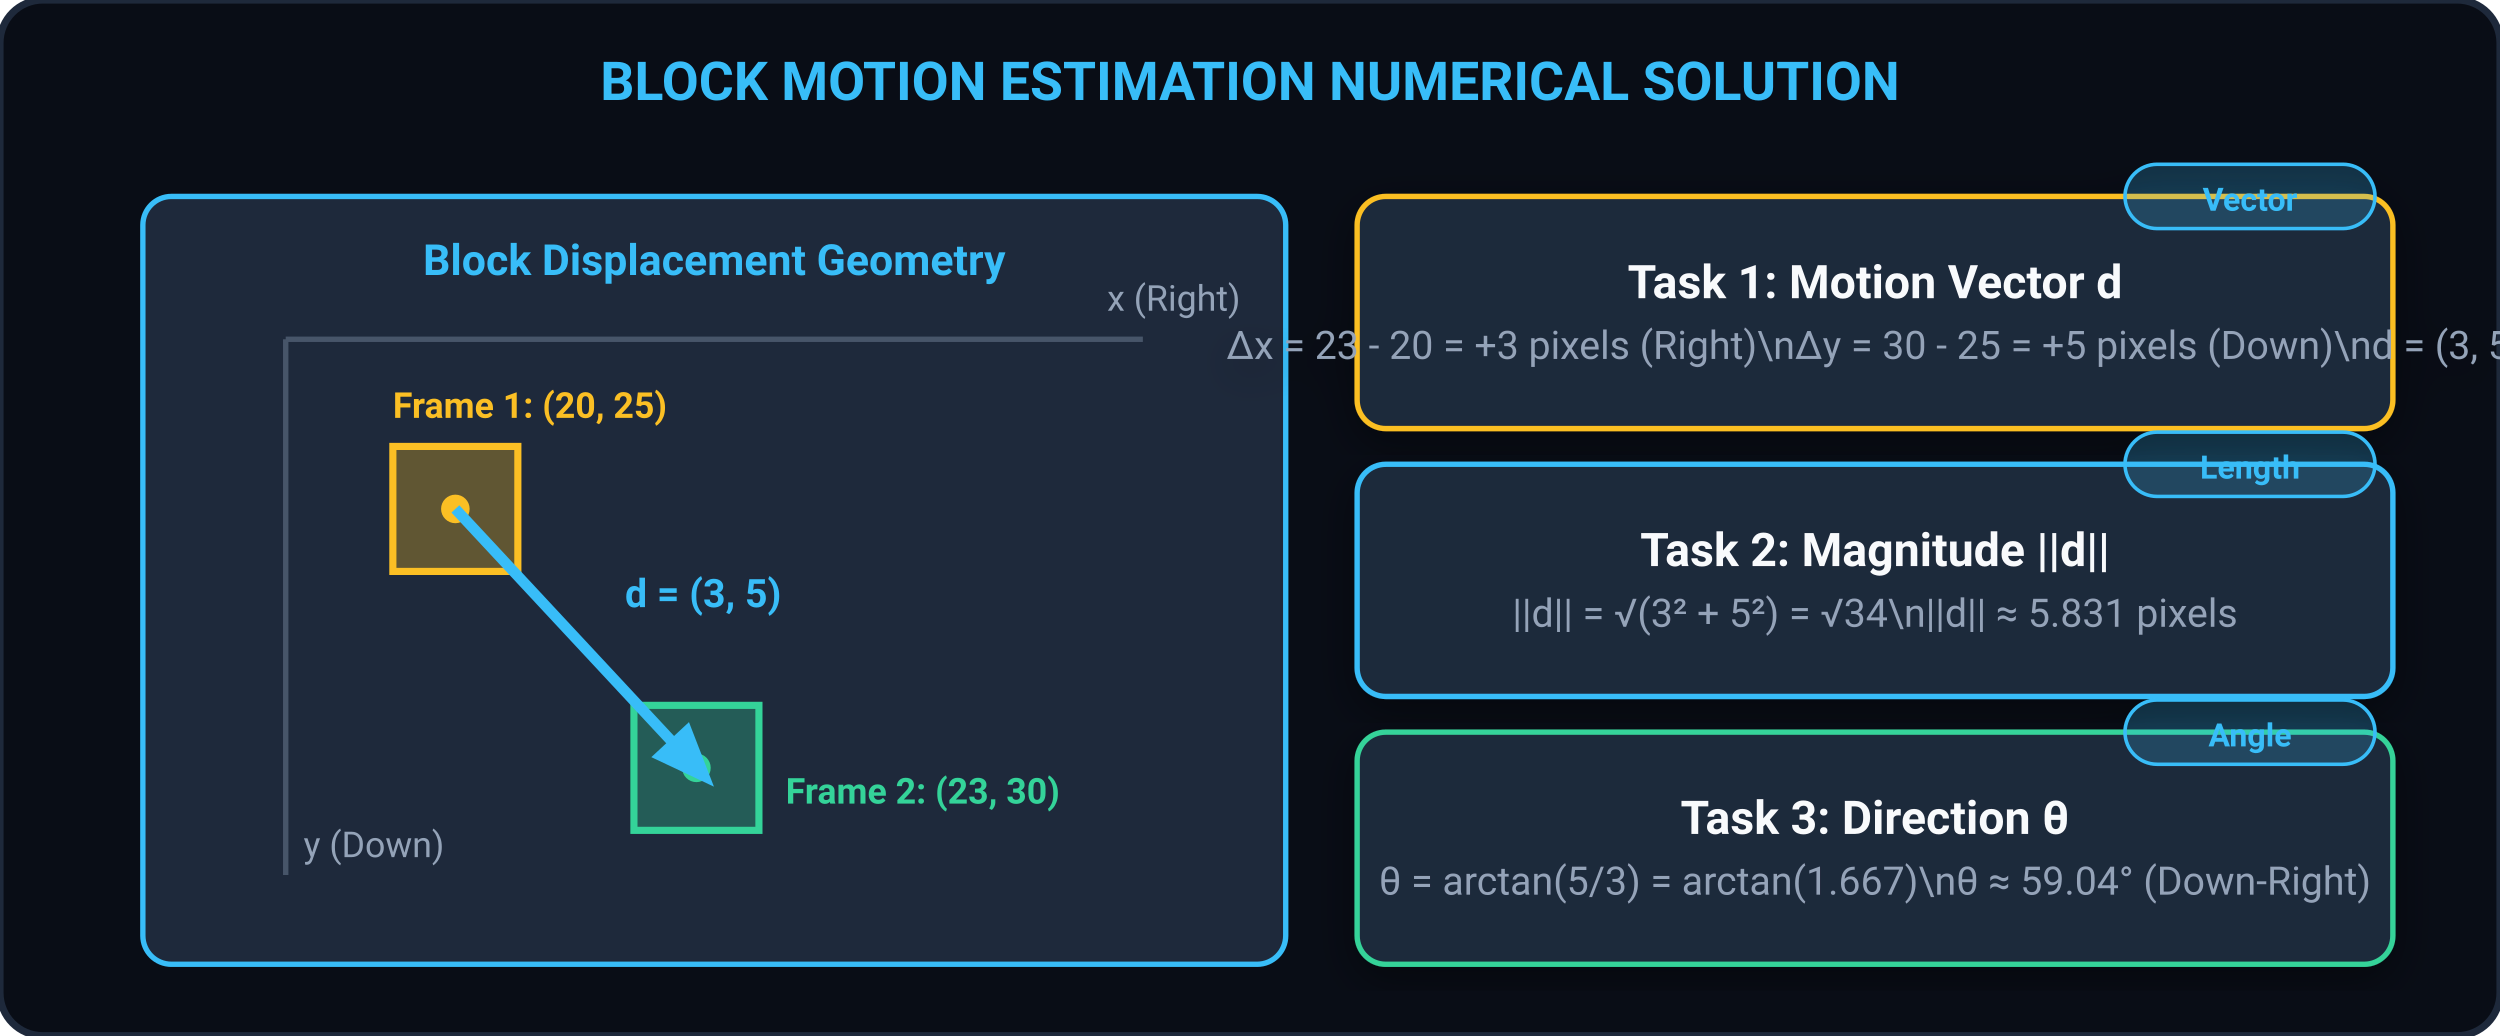
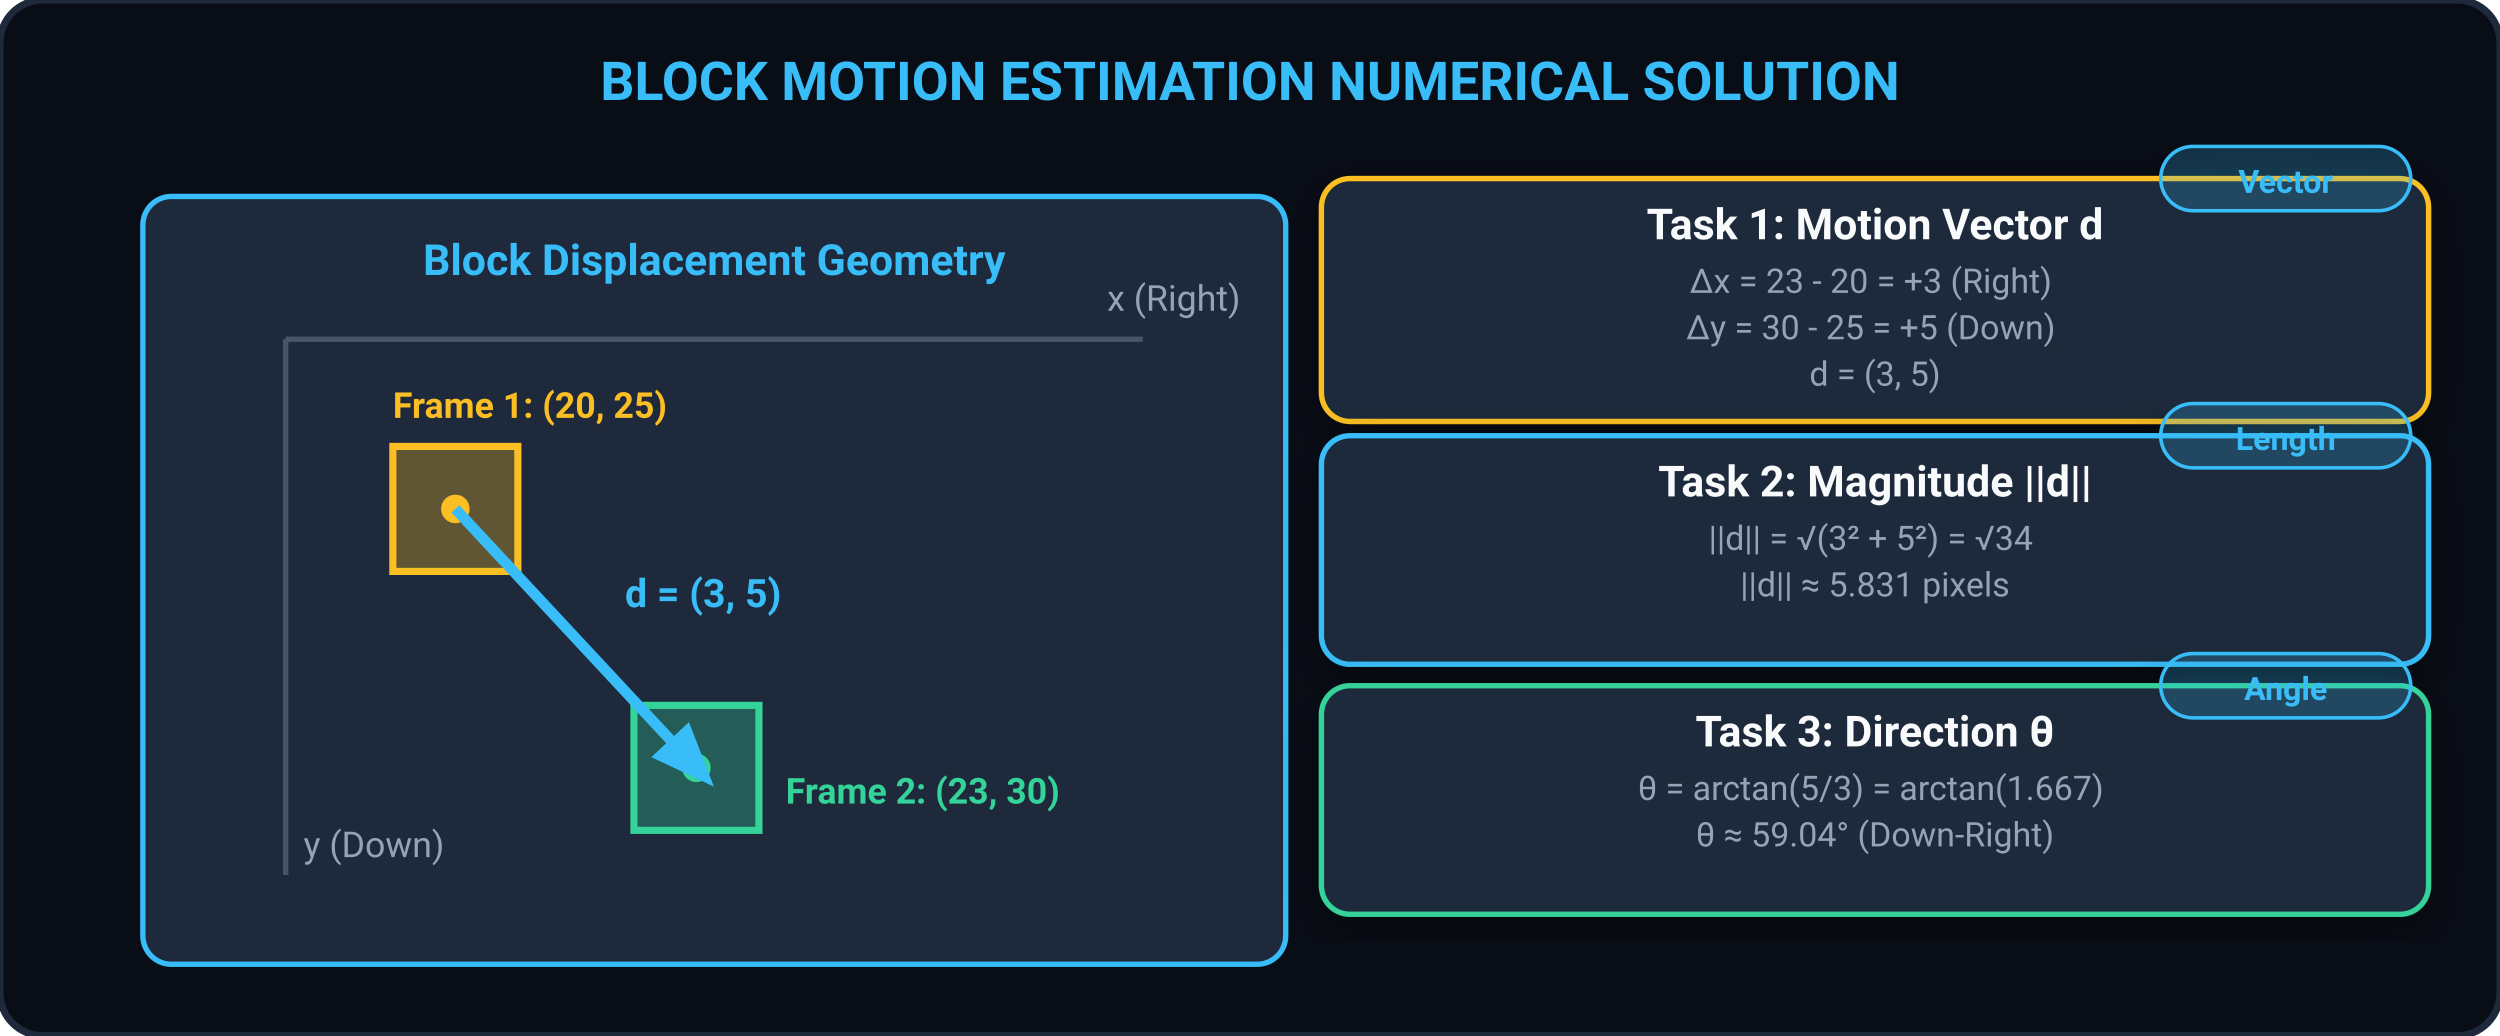
<svg xmlns="http://www.w3.org/2000/svg" viewBox="0 0 700 290" width="100%" height="290" style="max-width: 700px; height: auto; display: block; margin: 0 auto; font-family: -apple-system, BlinkMacSystemFont, 'Segoe UI', Roboto, Helvetica, Arial, sans-serif;">
  <defs>
    <linearGradient id="gradCard" x1="0%" y1="0%" x2="100%" y2="100%">
      <stop offset="0%" stop-color="#1e293b" />
      <stop offset="100%" stop-color="#0f172a" />
    </linearGradient>
    <linearGradient id="gradCyan" x1="0%" y1="0%" x2="100%" y2="100%">
      <stop offset="0%" stop-color="#38bdf8" />
      <stop offset="100%" stop-color="#0284c7" />
    </linearGradient>
    <linearGradient id="gradEmerald" x1="0%" y1="0%" x2="100%" y2="100%">
      <stop offset="0%" stop-color="#34d399" />
      <stop offset="100%" stop-color="#059669" />
    </linearGradient>
    <linearGradient id="gradAmber" x1="0%" y1="0%" x2="100%" y2="100%">
      <stop offset="0%" stop-color="#fbbf24" />
      <stop offset="100%" stop-color="#d97706" />
    </linearGradient>
    <linearGradient id="gradPurple" x1="0%" y1="0%" x2="100%" y2="100%">
      <stop offset="0%" stop-color="#c084fc" />
      <stop offset="100%" stop-color="#9333ea" />
    </linearGradient>
    <linearGradient id="gradRose" x1="0%" y1="0%" x2="100%" y2="100%">
      <stop offset="0%" stop-color="#fb7185" />
      <stop offset="100%" stop-color="#e11d48" />
    </linearGradient>
    <filter id="shadow" x="-5%" y="-5%" width="110%" height="115%">
      <feDropShadow dx="0" dy="4" stdDeviation="6" flood-color="#000000" flood-opacity="0.4" />
    </filter>
    <marker id="arrCyan" viewBox="0 0 10 10" refX="6" refY="5" markerWidth="6" markerHeight="6" orient="auto-start-reverse">
      <path d="M 0 1 L 10 5 L 0 9 z" fill="#38bdf8" />
    </marker>
    <marker id="arrEmerald" viewBox="0 0 10 10" refX="6" refY="5" markerWidth="6" markerHeight="6" orient="auto-start-reverse">
      <path d="M 0 1 L 10 5 L 0 9 z" fill="#34d399" />
    </marker>
    <marker id="arrAmber" viewBox="0 0 10 10" refX="6" refY="5" markerWidth="6" markerHeight="6" orient="auto-start-reverse">
      <path d="M 0 1 L 10 5 L 0 9 z" fill="#fbbf24" />
    </marker>
  </defs>
  <rect width="700" height="290" rx="12" fill="#090d16" stroke="#1e293b" stroke-width="2" />
  <text x="350" y="28" font-size="15" font-weight="bold" fill="#38bdf8" text-anchor="middle">BLOCK MOTION ESTIMATION NUMERICAL SOLUTION</text>
  <g transform="translate(40, 55)">
    <rect width="320" height="215" rx="8" fill="#1e293b" stroke="#38bdf8" stroke-width="1.5" />
    <text x="160" y="22" font-size="12" font-weight="bold" fill="#38bdf8" text-anchor="middle">Block Displacement Geometry</text>
    <line x1="40" y1="40" x2="280" y2="40" stroke="#475569" stroke-width="1.5" />
    <line x1="40" y1="40" x2="40" y2="190" stroke="#475569" stroke-width="1.5" />
    <text x="270" y="32" font-size="10" fill="#94a3b8">x (Right)</text>
    <text x="45" y="185" font-size="10" fill="#94a3b8">y (Down)</text>
    <rect x="70" y="70" width="35" height="35" fill="#fbbf24" fill-opacity="0.3" stroke="#fbbf24" stroke-width="2" />
    <circle cx="87.5" cy="87.5" r="4" fill="#fbbf24" />
    <text x="70" y="62" font-size="10" fill="#fbbf24" font-weight="bold">Frame 1: (20, 25)</text>
    <rect x="137.5" y="142.5" width="35" height="35" fill="#34d399" fill-opacity="0.3" stroke="#34d399" stroke-width="2" />
    <circle cx="155" cy="160" r="4" fill="#34d399" />
    <text x="180" y="170" font-size="10" fill="#34d399" font-weight="bold">Frame 2: (23, 30)</text>
    <line x1="87.5" y1="87.5" x2="155" y2="160" stroke="#38bdf8" stroke-width="3" marker-end="url(#arrCyan)" />
    <text x="135" y="115" font-size="11" font-weight="bold" fill="#38bdf8">d = (3, 5)</text>
  </g>
  <g filter="url(#shadow)">
-     <rect x="380" y="55" width="290" height="65" rx="8" fill="#1e293b" stroke="#fbbf24" stroke-width="1.5" />
-     <text x="525.0" y="83.5" font-size="13" font-weight="bold" fill="#f8fafc" text-anchor="middle">Task 1: Motion Vector d</text>
-     <text x="525.0" y="100.5" font-size="11" fill="#94a3b8" text-anchor="middle">Δx = 23 - 20 = +3 pixels (Right)\nΔy = 30 - 25 = +5 pixels (Down)\nd = (3, 5)</text>
-     <rect x="595" y="46" width="70" height="18" rx="9" fill="#38bdf8" fill-opacity="0.2" stroke="#38bdf8" stroke-width="1" />
-     <text x="630" y="59" font-size="9" font-weight="bold" fill="#38bdf8" text-anchor="middle">Vector</text>
+     <rect x="370" y="50" width="310" height="68" rx="8" fill="#1e293b" stroke="#fbbf24" stroke-width="1.5" />
+     <text x="525.0" y="67" font-size="12" font-weight="bold" fill="#f8fafc" text-anchor="middle">Task 1: Motion Vector d</text>
+     <text font-size="9.5" fill="#94a3b8" text-anchor="middle">
+       <tspan x="525.0" y="82">Δx = 23 - 20 = +3 (Right)</tspan>
+       <tspan x="525.0" y="95">Δy = 30 - 25 = +5 (Down)</tspan>
+       <tspan x="525.0" y="108">d = (3, 5)</tspan>
+     </text>
+     <rect x="605" y="41" width="70" height="18" rx="9" fill="#38bdf8" fill-opacity="0.2" stroke="#38bdf8" stroke-width="1" />
+     <text x="640" y="54" font-size="9" font-weight="bold" fill="#38bdf8" text-anchor="middle">Vector</text>
  </g>
  <g filter="url(#shadow)">
-     <rect x="380" y="130" width="290" height="65" rx="8" fill="#1e293b" stroke="#38bdf8" stroke-width="1.5" />
-     <text x="525.0" y="158.5" font-size="13" font-weight="bold" fill="#f8fafc" text-anchor="middle">Task 2: Magnitude ||d||</text>
-     <text x="525.0" y="175.5" font-size="11" fill="#94a3b8" text-anchor="middle">||d|| = √(3² + 5²) = √34\n||d|| ≈ 5.831 pixels</text>
-     <rect x="595" y="121" width="70" height="18" rx="9" fill="#38bdf8" fill-opacity="0.2" stroke="#38bdf8" stroke-width="1" />
-     <text x="630" y="134" font-size="9" font-weight="bold" fill="#38bdf8" text-anchor="middle">Length</text>
+     <rect x="370" y="122" width="310" height="64" rx="8" fill="#1e293b" stroke="#38bdf8" stroke-width="1.5" />
+     <text x="525.0" y="139" font-size="12" font-weight="bold" fill="#f8fafc" text-anchor="middle">Task 2: Magnitude ||d||</text>
+     <text font-size="9.5" fill="#94a3b8" text-anchor="middle">
+       <tspan x="525.0" y="154">||d|| = √(3² + 5²) = √34</tspan>
+       <tspan x="525.0" y="167">||d|| ≈ 5.831 pixels</tspan>
+     </text>
+     <rect x="605" y="113" width="70" height="18" rx="9" fill="#38bdf8" fill-opacity="0.2" stroke="#38bdf8" stroke-width="1" />
+     <text x="640" y="126" font-size="9" font-weight="bold" fill="#38bdf8" text-anchor="middle">Length</text>
  </g>
  <g filter="url(#shadow)">
-     <rect x="380" y="205" width="290" height="65" rx="8" fill="#1e293b" stroke="#34d399" stroke-width="1.5" />
-     <text x="525.0" y="233.5" font-size="13" font-weight="bold" fill="#f8fafc" text-anchor="middle">Task 3: Direction θ</text>
-     <text x="525.0" y="250.5" font-size="11" fill="#94a3b8" text-anchor="middle">θ = arctan(5/3) = arctan(1.667)\nθ ≈ 59.04° (Down-Right)</text>
-     <rect x="595" y="196" width="70" height="18" rx="9" fill="#38bdf8" fill-opacity="0.2" stroke="#38bdf8" stroke-width="1" />
-     <text x="630" y="209" font-size="9" font-weight="bold" fill="#38bdf8" text-anchor="middle">Angle</text>
+     <rect x="370" y="192" width="310" height="64" rx="8" fill="#1e293b" stroke="#34d399" stroke-width="1.5" />
+     <text x="525.0" y="209" font-size="12" font-weight="bold" fill="#f8fafc" text-anchor="middle">Task 3: Direction θ</text>
+     <text font-size="9.5" fill="#94a3b8" text-anchor="middle">
+       <tspan x="525.0" y="224">θ = arctan(5/3) = arctan(1.667)</tspan>
+       <tspan x="525.0" y="237">θ ≈ 59.04° (Down-Right)</tspan>
+     </text>
+     <rect x="605" y="183" width="70" height="18" rx="9" fill="#38bdf8" fill-opacity="0.2" stroke="#38bdf8" stroke-width="1" />
+     <text x="640" y="196" font-size="9" font-weight="bold" fill="#38bdf8" text-anchor="middle">Angle</text>
  </g>
</svg>
